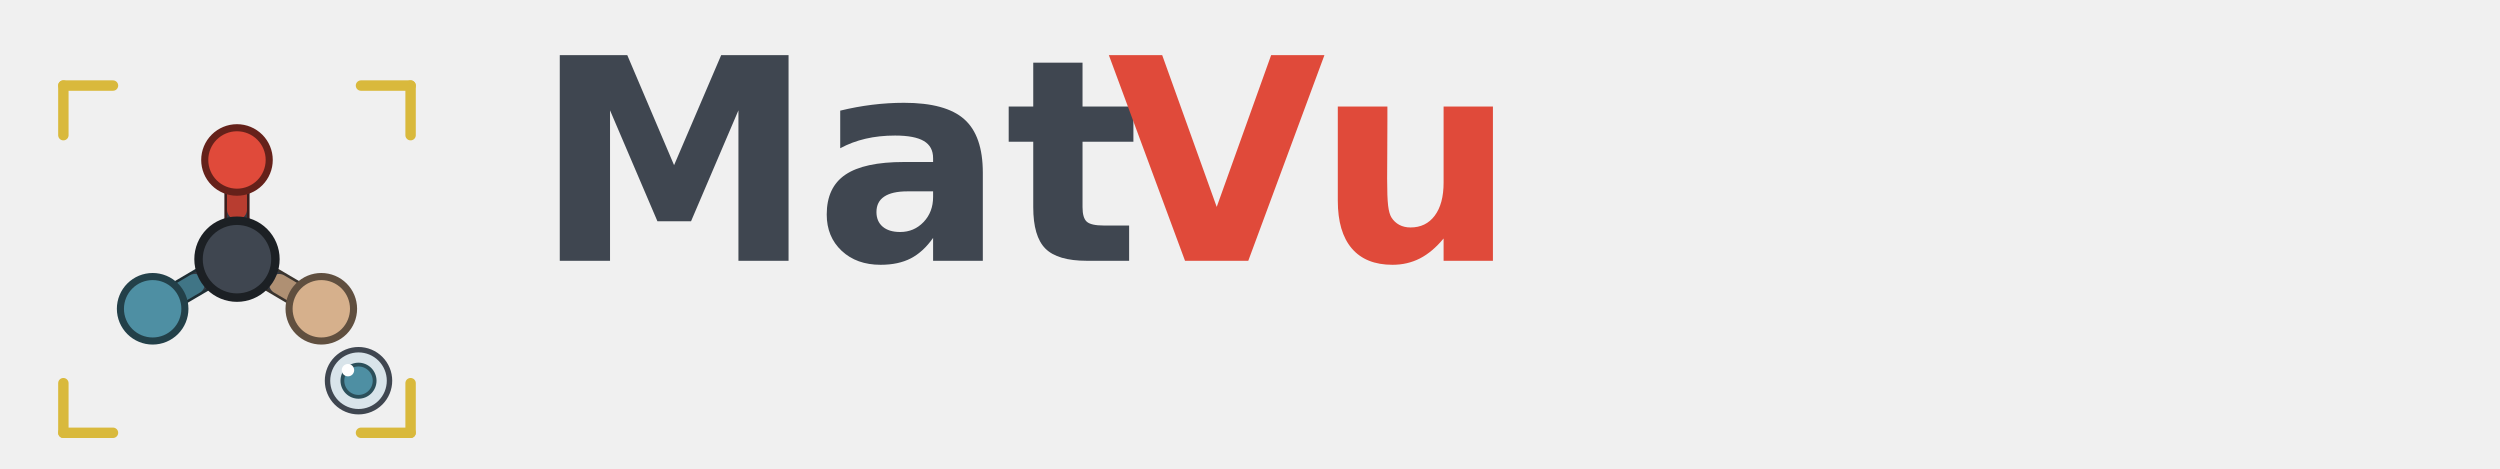
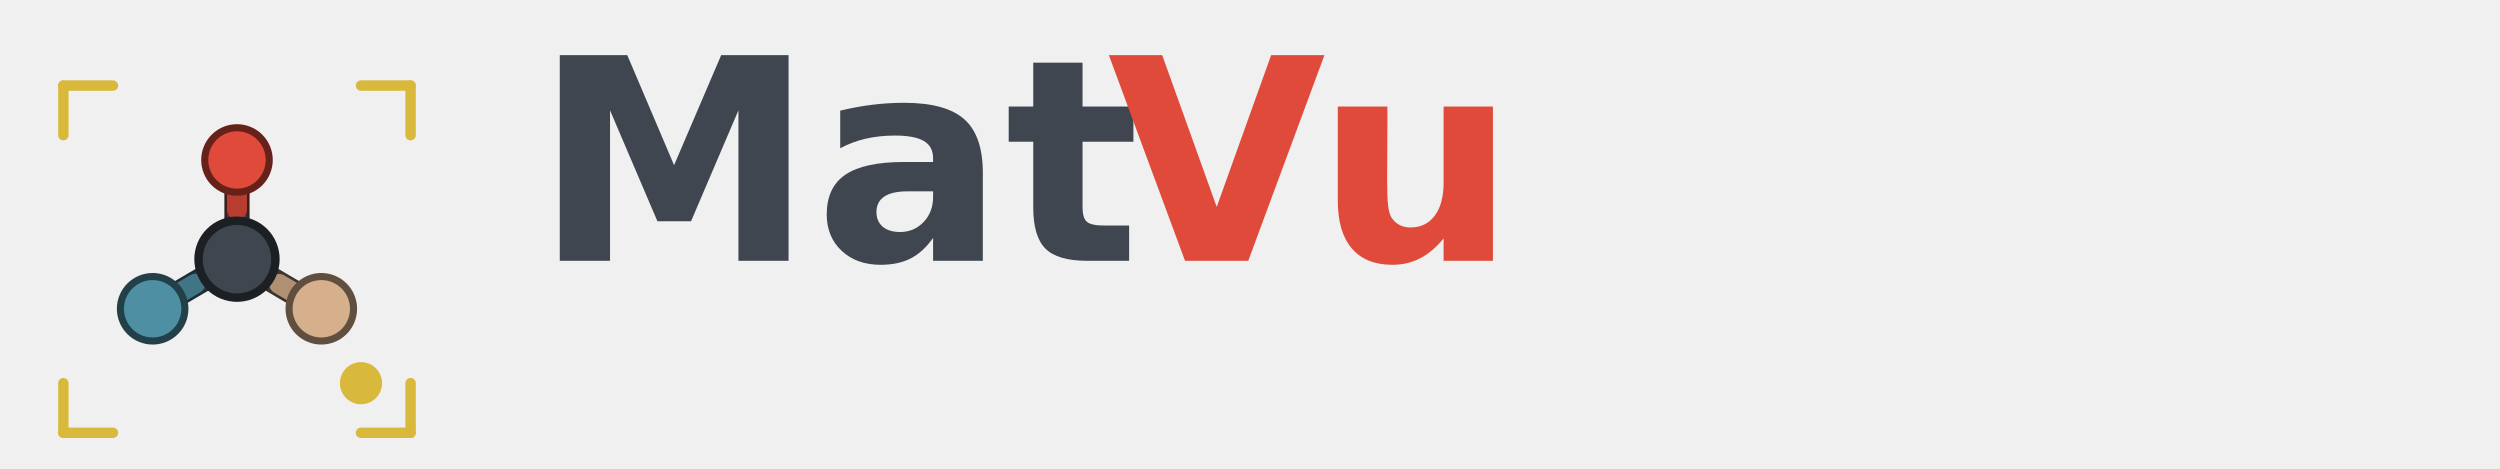
<svg xmlns="http://www.w3.org/2000/svg" xmlns:xlink="http://www.w3.org/1999/xlink" width="691.2pt" height="129.6pt" viewBox="0 0 691.2 129.6" version="1.1">
  <defs>
    <style type="text/css">*{stroke-linejoin: round; stroke-linecap: butt}</style>
  </defs>
  <g id="figure_1">
    <g id="patch_1">
      <path d="M 0 129.6  L 691.2 129.6  L 691.2 0  L 0 0  L 0 129.6  z " style="fill: none" />
    </g>
    <g id="axes_1">
      <g id="line2d_1">
        <path d="M 17.52 119.657  L 31.234 119.657  " clip-path="url(#pfb4399e0b3)" style="fill: none; stroke: #d9b93c; stroke-width: 2.88; stroke-linecap: round" />
      </g>
      <g id="line2d_2">
        <path d="M 17.52 119.657  L 17.52 105.943  " clip-path="url(#pfb4399e0b3)" style="fill: none; stroke: #d9b93c; stroke-width: 2.88; stroke-linecap: round" />
      </g>
      <g id="line2d_3">
        <path d="M 17.52 23.657  L 31.234 23.657  " clip-path="url(#pfb4399e0b3)" style="fill: none; stroke: #d9b93c; stroke-width: 2.88; stroke-linecap: round" />
      </g>
      <g id="line2d_4">
        <path d="M 17.52 23.657  L 17.52 37.371  " clip-path="url(#pfb4399e0b3)" style="fill: none; stroke: #d9b93c; stroke-width: 2.88; stroke-linecap: round" />
      </g>
      <g id="line2d_5">
        <path d="M 113.52 119.657  L 99.806 119.657  " clip-path="url(#pfb4399e0b3)" style="fill: none; stroke: #d9b93c; stroke-width: 2.88; stroke-linecap: round" />
      </g>
      <g id="line2d_6">
        <path d="M 113.52 119.657  L 113.52 105.943  " clip-path="url(#pfb4399e0b3)" style="fill: none; stroke: #d9b93c; stroke-width: 2.88; stroke-linecap: round" />
      </g>
      <g id="line2d_7">
        <path d="M 113.52 23.657  L 99.806 23.657  " clip-path="url(#pfb4399e0b3)" style="fill: none; stroke: #d9b93c; stroke-width: 2.88; stroke-linecap: round" />
      </g>
      <g id="line2d_8">
        <path d="M 113.52 23.657  L 113.52 37.371  " clip-path="url(#pfb4399e0b3)" style="fill: none; stroke: #d9b93c; stroke-width: 2.88; stroke-linecap: round" />
      </g>
      <g id="line2d_9">
        <path d="M 65.52 71.657  L 42.206 85.371  " clip-path="url(#pfb4399e0b3)" style="fill: none; stroke: #1d2d33; stroke-width: 6.964; stroke-linecap: round" />
      </g>
      <g id="line2d_10">
        <path d="M 65.52 71.657  L 88.834 85.371  " clip-path="url(#pfb4399e0b3)" style="fill: none; stroke: #3a342e; stroke-width: 6.964; stroke-linecap: round" />
      </g>
      <g id="line2d_11">
        <path d="M 65.52 71.657  L 65.52 44.229  " clip-path="url(#pfb4399e0b3)" style="fill: none; stroke: #3c1e1d; stroke-width: 6.964; stroke-linecap: round" />
      </g>
      <g id="line2d_12">
        <path d="M 65.52 71.657  L 53.863 78.514  " clip-path="url(#pfb4399e0b3)" style="fill: none; stroke: #343942; stroke-width: 5.527; stroke-linecap: round" />
      </g>
      <g id="line2d_13">
        <path d="M 53.863 78.514  L 42.206 85.371  " clip-path="url(#pfb4399e0b3)" style="fill: none; stroke: #407586; stroke-width: 5.527; stroke-linecap: round" />
      </g>
      <g id="line2d_14">
        <path d="M 65.52 71.657  L 77.177 78.514  " clip-path="url(#pfb4399e0b3)" style="fill: none; stroke: #343942; stroke-width: 5.527; stroke-linecap: round" />
      </g>
      <g id="line2d_15">
        <path d="M 77.177 78.514  L 88.834 85.371  " clip-path="url(#pfb4399e0b3)" style="fill: none; stroke: #af9073; stroke-width: 5.527; stroke-linecap: round" />
      </g>
      <g id="line2d_16">
        <path d="M 65.52 71.657  L 65.52 57.943  " clip-path="url(#pfb4399e0b3)" style="fill: none; stroke: #343942; stroke-width: 5.527; stroke-linecap: round" />
      </g>
      <g id="line2d_17">
        <path d="M 65.52 57.943  L 65.52 44.229  " clip-path="url(#pfb4399e0b3)" style="fill: none; stroke: #b83d30; stroke-width: 5.527; stroke-linecap: round" />
      </g>
      <g id="patch_2">
        <path d="M 42.206 94.286  C 44.57 94.286 46.837 93.346 48.509 91.675  C 50.181 90.003 51.12 87.736 51.12 85.371  C 51.12 83.007 50.181 80.74 48.509 79.068  C 46.837 77.396 44.57 76.457 42.206 76.457  C 39.842 76.457 37.574 77.396 35.902 79.068  C 34.231 80.74 33.291 83.007 33.291 85.371  C 33.291 87.736 34.231 90.003 35.902 91.675  C 37.574 93.346 39.842 94.286 42.206 94.286  z " clip-path="url(#pfb4399e0b3)" style="fill: #4e8fa3; stroke: #234049; stroke-width: 1.961; stroke-linejoin: miter" />
      </g>
      <g id="patch_3">
        <path d="M 88.834 94.286  C 91.198 94.286 93.466 93.346 95.138 91.675  C 96.809 90.003 97.749 87.736 97.749 85.371  C 97.749 83.007 96.809 80.74 95.138 79.068  C 93.466 77.396 91.198 76.457 88.834 76.457  C 86.47 76.457 84.203 77.396 82.531 79.068  C 80.859 80.74 79.92 83.007 79.92 85.371  C 79.92 87.736 80.859 90.003 82.531 91.675  C 84.203 93.346 86.47 94.286 88.834 94.286  z " clip-path="url(#pfb4399e0b3)" style="fill: #d6b08c; stroke: #604f3f; stroke-width: 1.961; stroke-linejoin: miter" />
      </g>
      <g id="patch_4">
        <path d="M 65.52 53.143  C 67.884 53.143 70.152 52.204 71.823 50.532  C 73.495 48.86 74.434 46.593 74.434 44.229  C 74.434 41.864 73.495 39.597 71.823 37.925  C 70.152 36.254 67.884 35.314 65.52 35.314  C 63.156 35.314 60.888 36.254 59.217 37.925  C 57.545 39.597 56.606 41.864 56.606 44.229  C 56.606 46.593 57.545 48.86 59.217 50.532  C 60.888 52.204 63.156 53.143 65.52 53.143  z " clip-path="url(#pfb4399e0b3)" style="fill: #e04a3a; stroke: #65211a; stroke-width: 1.961; stroke-linejoin: miter" />
      </g>
      <g id="patch_5">
        <path d="M 65.52 82.286  C 68.339 82.286 71.042 81.166 73.036 79.173  C 75.029 77.18 76.149 74.476 76.149 71.657  C 76.149 68.838 75.029 66.135 73.036 64.142  C 71.042 62.148 68.339 61.029 65.52 61.029  C 62.701 61.029 59.998 62.148 58.004 64.142  C 56.011 66.135 54.891 68.838 54.891 71.657  C 54.891 74.476 56.011 77.18 58.004 79.173  C 59.998 81.166 62.701 82.286 65.52 82.286  z " clip-path="url(#pfb4399e0b3)" style="fill: #3f4650; stroke: #1c2024; stroke-width: 2.338; stroke-linejoin: miter" />
      </g>
      <g id="patch_6">
-         <path d="M 99.12 113.829  C 101.393 113.829 103.574 112.925 105.181 111.318  C 106.788 109.711 107.691 107.53 107.691 105.257  C 107.691 102.984 106.788 100.804 105.181 99.196  C 103.574 97.589 101.393 96.686 99.12 96.686  C 96.847 96.686 94.666 97.589 93.059 99.196  C 91.452 100.804 90.549 102.984 90.549 105.257  C 90.549 107.53 91.452 109.711 93.059 111.318  C 94.666 112.925 96.847 113.829 99.12 113.829  z " clip-path="url(#pfb4399e0b3)" style="fill: #d9e4ea; stroke: #3f4650; stroke-width: 1.5; stroke-linejoin: miter" />
-       </g>
-       <g id="patch_7">
-         <path d="M 99.12 109.714  C 100.302 109.714 101.436 109.245 102.272 108.409  C 103.108 107.573 103.577 106.439 103.577 105.257  C 103.577 104.075 103.108 102.941 102.272 102.105  C 101.436 101.27 100.302 100.8 99.12 100.8  C 97.938 100.8 96.804 101.27 95.968 102.105  C 95.132 102.941 94.663 104.075 94.663 105.257  C 94.663 106.439 95.132 107.573 95.968 108.409  C 96.804 109.245 97.938 109.714 99.12 109.714  z " clip-path="url(#pfb4399e0b3)" style="fill: #4e8fa3; stroke: #2b4f5a; stroke-width: 1.05; stroke-linejoin: miter" />
-       </g>
-       <g id="patch_8">
-         <path d="M 96.206 104.057  C 96.66 104.057 97.096 103.877 97.418 103.555  C 97.739 103.234 97.92 102.797 97.92 102.343  C 97.92 101.888 97.739 101.452 97.418 101.131  C 97.096 100.809 96.66 100.629 96.206 100.629  C 95.751 100.629 95.315 100.809 94.994 101.131  C 94.672 101.452 94.491 101.888 94.491 102.343  C 94.491 102.797 94.672 103.234 94.994 103.555  C 95.315 103.877 95.751 104.057 96.206 104.057  z " clip-path="url(#pfb4399e0b3)" style="fill: #ffffff" />
+         <path d="M 99.806 111.771  C 101.351 111.771 102.834 111.157 103.927 110.064  C 105.02 108.971 105.634 107.489 105.634 105.943  C 105.634 104.397 105.02 102.914 103.927 101.821  C 102.834 100.728 101.351 100.114 99.806 100.114  C 98.26 100.114 96.777 100.728 95.684 101.821  C 94.591 102.914 93.977 104.397 93.977 105.943  C 93.977 107.489 94.591 108.971 95.684 110.064  C 96.777 111.157 98.26 111.771 99.806 111.771  z " clip-path="url(#pfb4399e0b3)" style="fill: #d9b93c" />
      </g>
      <g id="text_1">
        <g style="fill: #3f4650" transform="translate(147.6 72.10172) scale(0.78 -0.78)">
          <defs>
            <path id="DejaVuSans-Bold-30" d="M 588 4666  L 2119 4666  L 3181 2169  L 4250 4666  L 5778 4666  L 5778 0  L 4641 0  L 4641 3413  L 3566 897  L 2803 897  L 1728 3413  L 1728 0  L 588 0  L 588 4666  z " transform="scale(0.015625)" />
            <path id="DejaVuSans-Bold-44" d="M 2106 1575  Q 1756 1575 1579 1456  Q 1403 1338 1403 1106  Q 1403 894 1545 773  Q 1688 653 1941 653  Q 2256 653 2472 879  Q 2688 1106 2688 1447  L 2688 1575  L 2106 1575  z M 3816 1997  L 3816 0  L 2688 0  L 2688 519  Q 2463 200 2181 54  Q 1900 -91 1497 -91  Q 953 -91 614 226  Q 275 544 275 1050  Q 275 1666 698 1953  Q 1122 2241 2028 2241  L 2688 2241  L 2688 2328  Q 2688 2594 2478 2717  Q 2269 2841 1825 2841  Q 1466 2841 1156 2769  Q 847 2697 581 2553  L 581 3406  Q 941 3494 1303 3539  Q 1666 3584 2028 3584  Q 2975 3584 3395 3211  Q 3816 2838 3816 1997  z " transform="scale(0.015625)" />
            <path id="DejaVuSans-Bold-57" d="M 1759 4494  L 1759 3500  L 2913 3500  L 2913 2700  L 1759 2700  L 1759 1216  Q 1759 972 1856 886  Q 1953 800 2241 800  L 2816 800  L 2816 0  L 1856 0  Q 1194 0 917 276  Q 641 553 641 1216  L 641 2700  L 84 2700  L 84 3500  L 641 3500  L 641 4494  L 1759 4494  z " transform="scale(0.015625)" />
          </defs>
          <use xlink:href="#DejaVuSans-Bold-30" />
          <use xlink:href="#DejaVuSans-Bold-44" transform="translate(99.51562 0)" />
          <use xlink:href="#DejaVuSans-Bold-57" transform="translate(167 0)" />
        </g>
      </g>
      <g id="text_2">
        <g style="fill: #e04a3a" transform="translate(306.1959 72.10172) scale(0.78 -0.78)">
          <defs>
            <path id="DejaVuSans-Bold-39" d="M 31 4666  L 1241 4666  L 2478 1222  L 3713 4666  L 4922 4666  L 3194 0  L 1759 0  L 31 4666  z " transform="scale(0.015625)" />
            <path id="DejaVuSans-Bold-58" d="M 500 1363  L 500 3500  L 1625 3500  L 1625 3150  Q 1625 2866 1622 2436  Q 1619 2006 1619 1863  Q 1619 1441 1641 1255  Q 1663 1069 1716 984  Q 1784 875 1895 815  Q 2006 756 2150 756  Q 2500 756 2700 1025  Q 2900 1294 2900 1772  L 2900 3500  L 4019 3500  L 4019 0  L 2900 0  L 2900 506  Q 2647 200 2364 54  Q 2081 -91 1741 -91  Q 1134 -91 817 281  Q 500 653 500 1363  z " transform="scale(0.015625)" />
          </defs>
          <use xlink:href="#DejaVuSans-Bold-39" />
          <use xlink:href="#DejaVuSans-Bold-58" transform="translate(73.82812 0)" />
        </g>
      </g>
    </g>
  </g>
  <defs>
    <clipPath id="pfb4399e0b3">
      <rect x="0" y="0" width="691.2" height="129.6" />
    </clipPath>
  </defs>
</svg>
